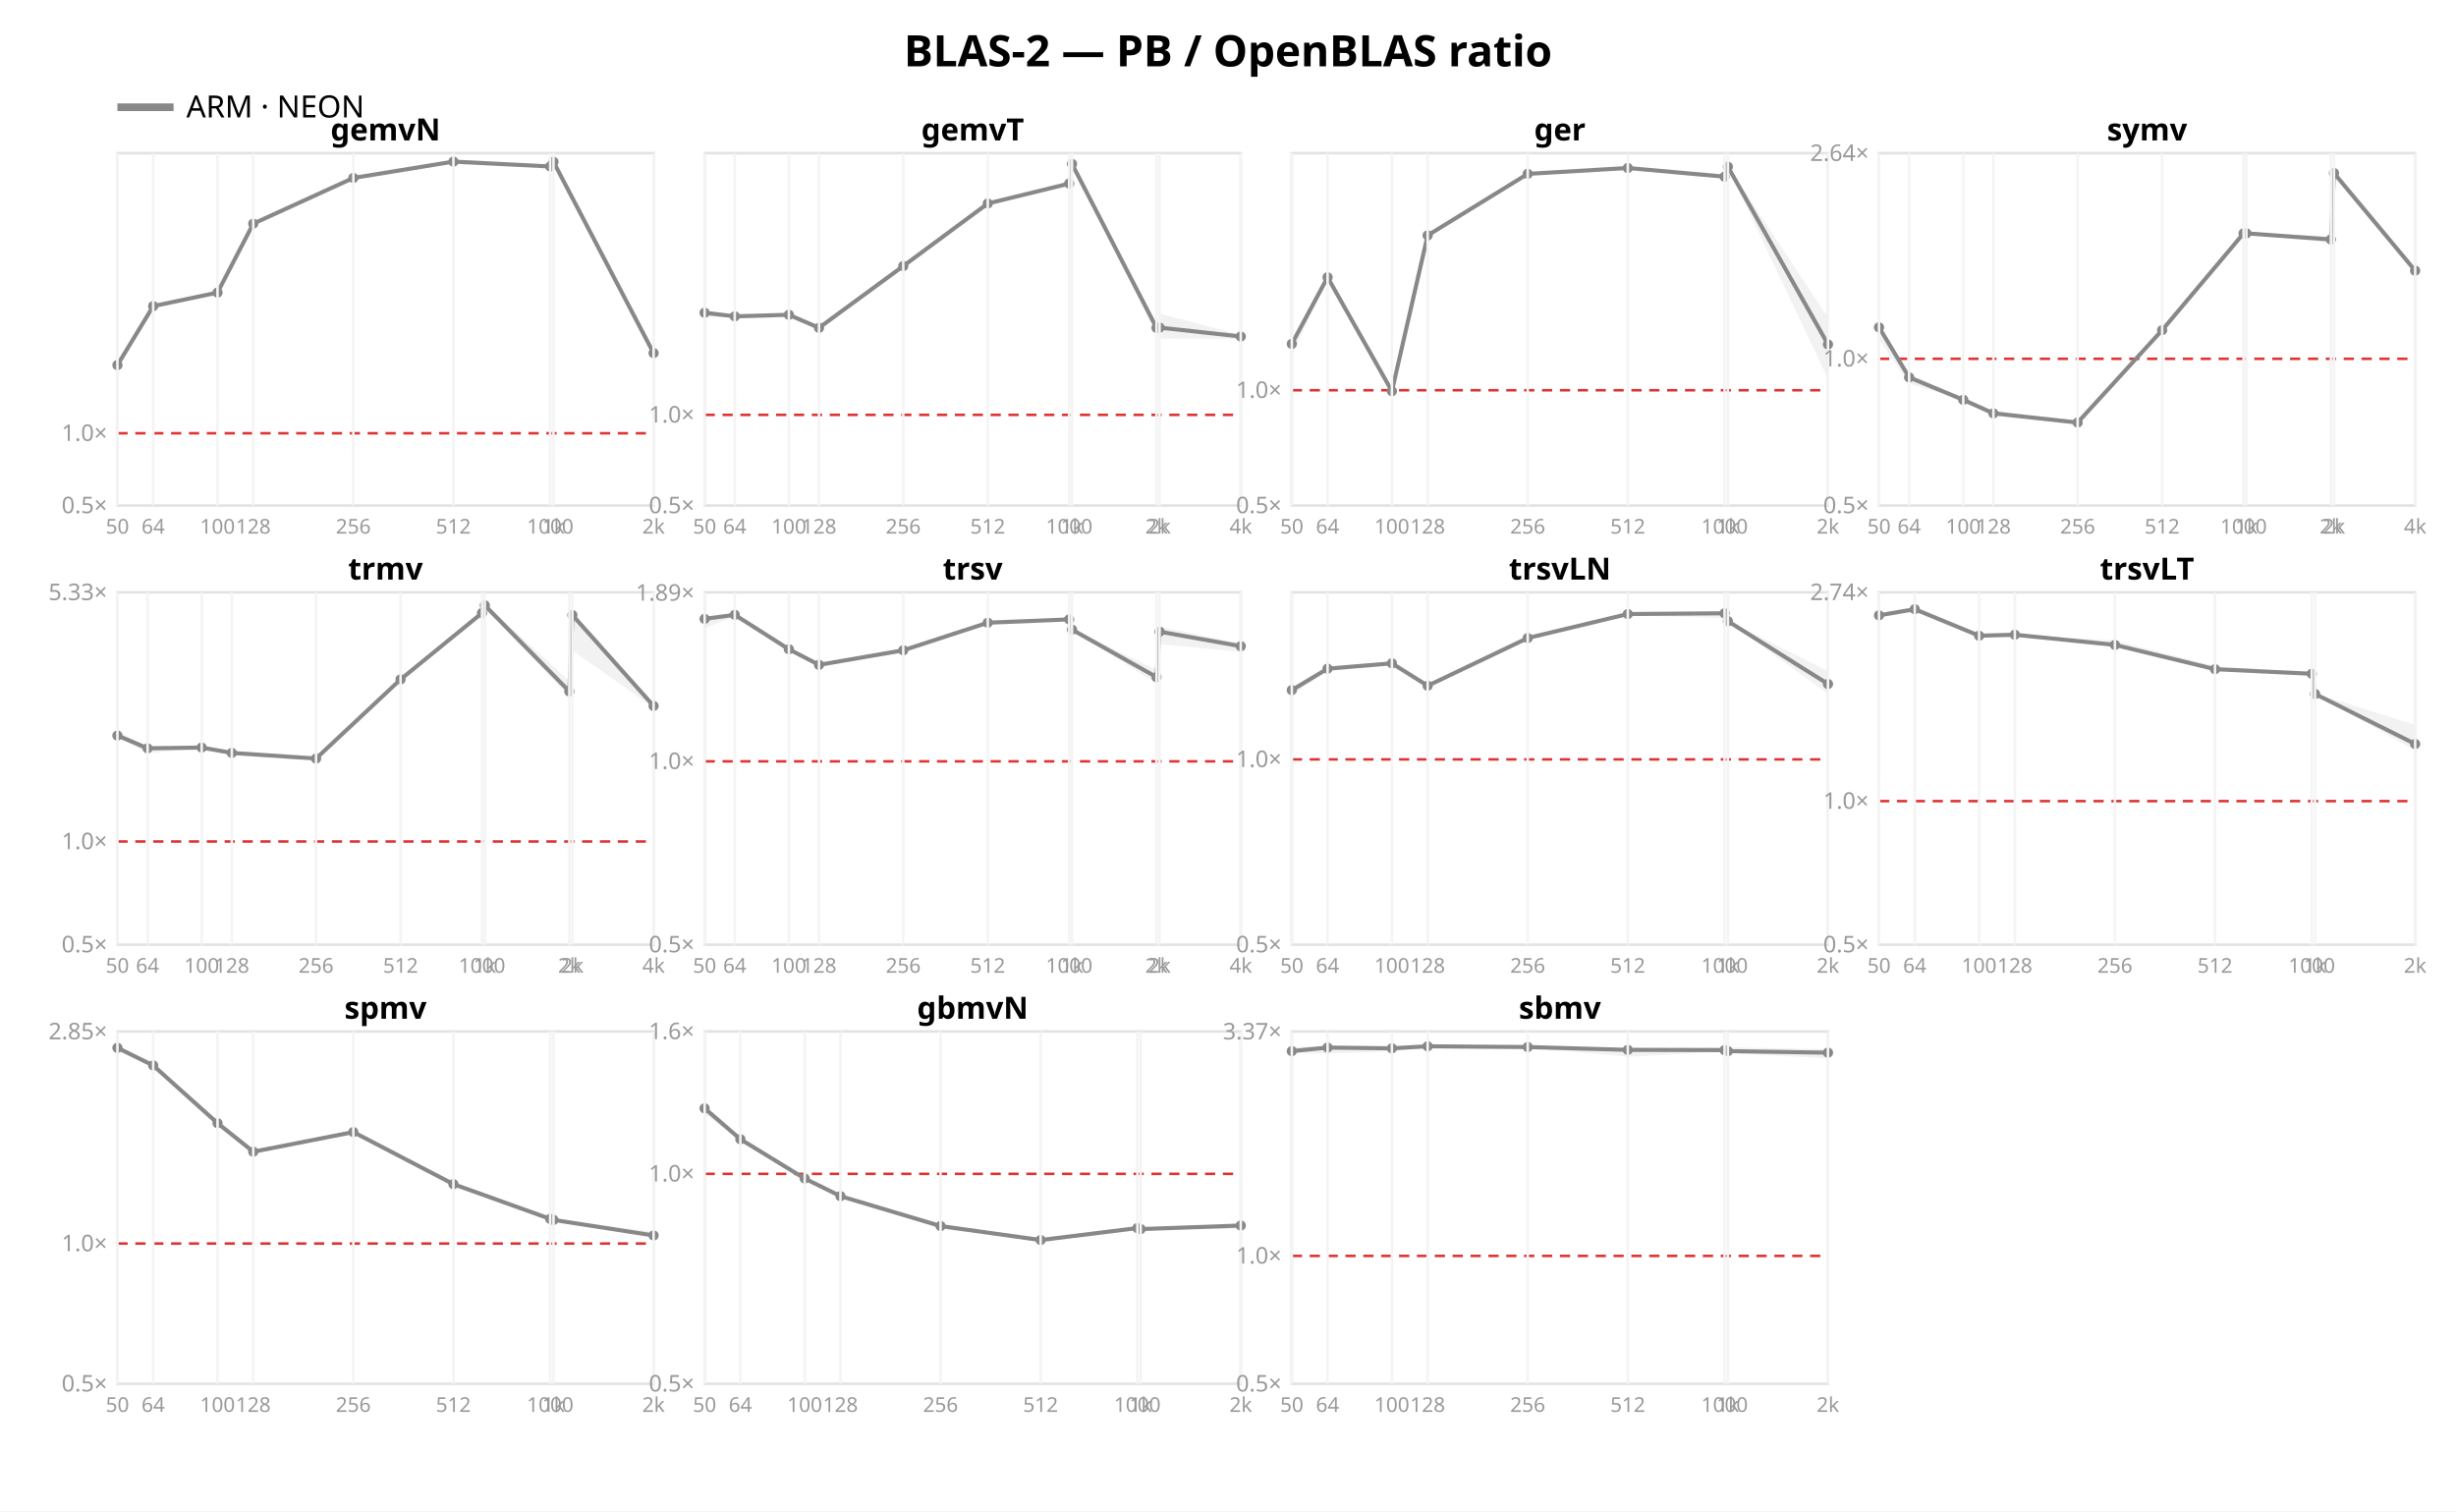
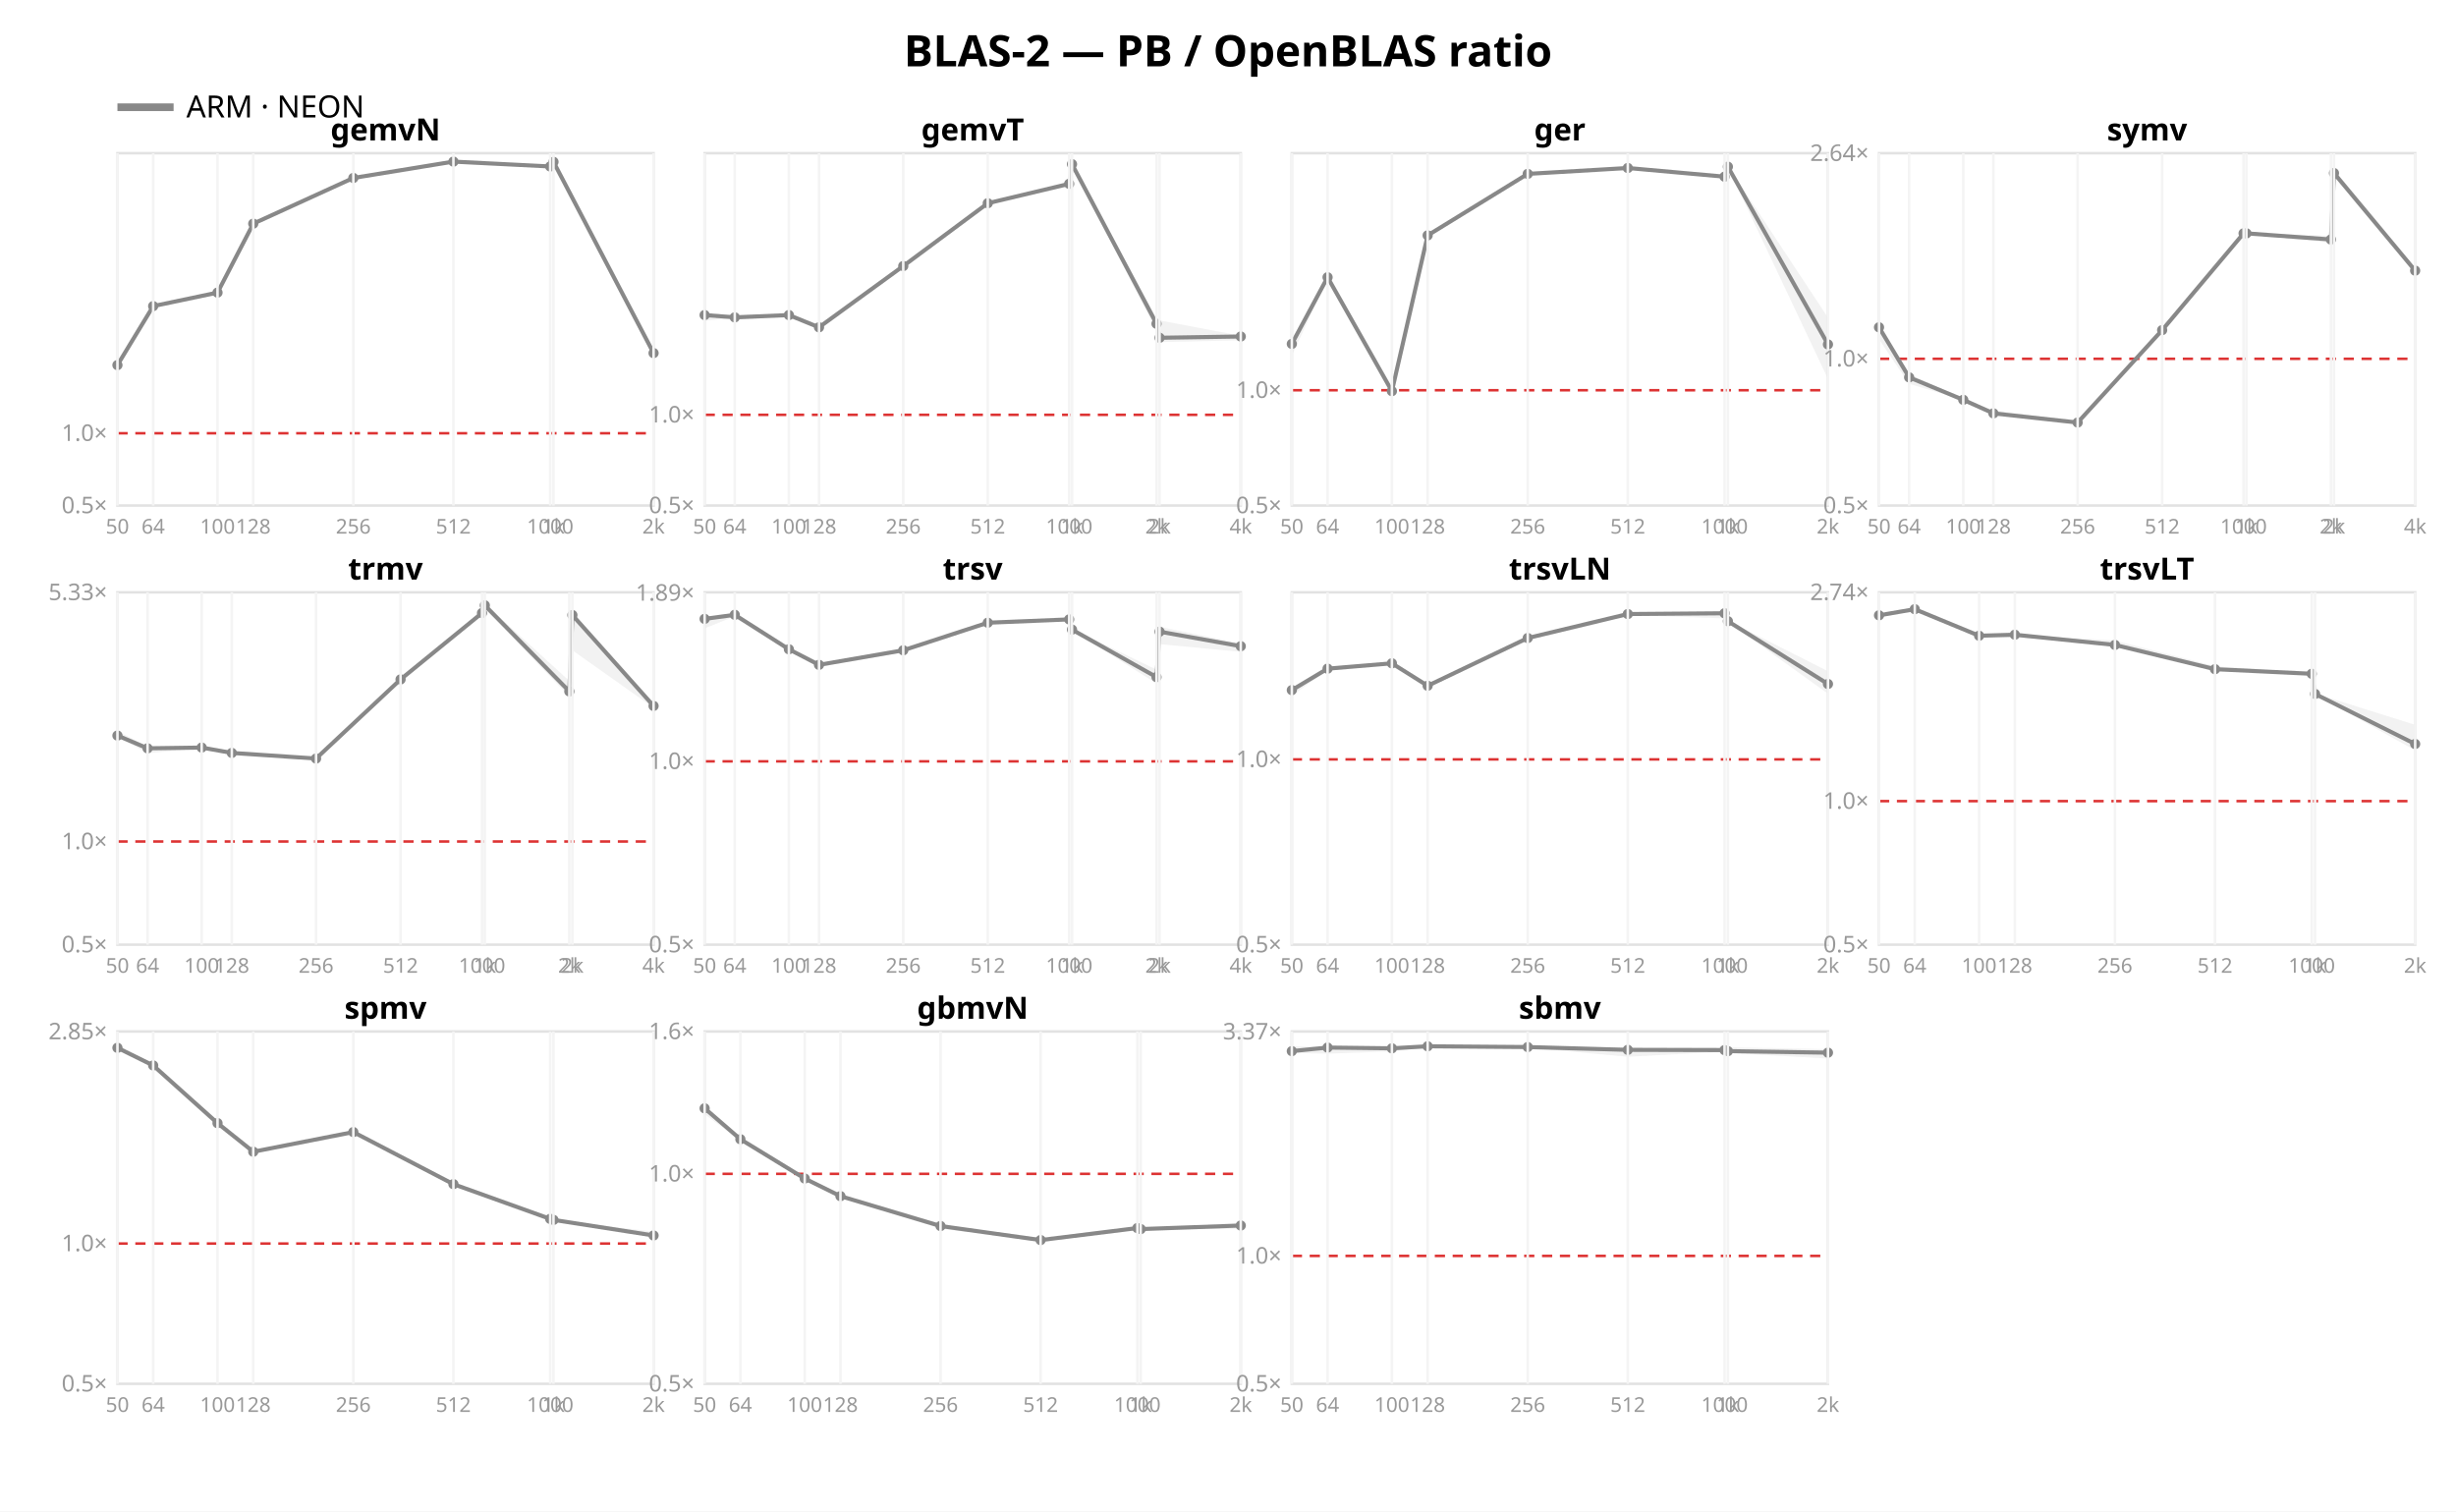
<svg xmlns="http://www.w3.org/2000/svg" width="962" height="592" font-family="sans-serif">
  <rect width="962" height="592" fill="white" />
  <text x="481.0" y="26" text-anchor="middle" font-size="17" font-weight="bold">BLAS-2 — PB / OpenBLAS ratio</text>
  <line x1="46" y1="42" x2="68" y2="42" stroke="#888888" stroke-width="3" />
  <text x="73" y="46" font-size="12">ARM · NEON</text>
  <rect x="46" y="60" width="210" height="138" fill="none" stroke="#e2e2e2" />
  <line x1="46" y1="169.695" x2="256" y2="169.695" stroke="#d33" stroke-dasharray="4 3" />
  <text x="42" y="201.0" text-anchor="end" font-size="9" fill="#999">0.5×</text>
  <text x="42" y="172.695" text-anchor="end" font-size="9" fill="#999">1.0×</text>
  <polygon points="46.0,142.6 60.0,119.8 85.2,114.5 99.2,87.4 138.4,69.6 177.6,63.1 215.5,65.0 216.8,63.2 256.0,137.0 256.0,140.0 216.8,64.1 215.5,65.6 177.6,63.7 138.4,69.9 99.2,87.8 85.2,114.7 60.0,120.1 46.0,143.1" fill="#888888" opacity="0.11" />
  <polyline points="46.0,143.0 60.0,119.9 85.2,114.6 99.2,87.6 138.4,69.7 177.6,63.3 215.5,65.2 216.8,63.4 256.0,138.3" fill="none" stroke="#888888" stroke-width="1.6" />
  <circle cx="46.0" cy="143.0" r="2" fill="#888888" />
  <circle cx="60.0" cy="119.9" r="2" fill="#888888" />
  <circle cx="85.2" cy="114.6" r="2" fill="#888888" />
  <circle cx="99.2" cy="87.6" r="2" fill="#888888" />
  <circle cx="138.4" cy="69.7" r="2" fill="#888888" />
  <circle cx="177.6" cy="63.3" r="2" fill="#888888" />
  <circle cx="215.5" cy="65.2" r="2" fill="#888888" />
  <circle cx="216.8" cy="63.4" r="2" fill="#888888" />
  <circle cx="256.0" cy="138.3" r="2" fill="#888888" />
  <text x="151.0" y="55" text-anchor="middle" font-size="12" font-weight="bold">gemvN</text>
  <line x1="46.0" y1="60" x2="46.0" y2="198" stroke="#f4f4f4" />
  <text x="46.0" y="209" text-anchor="middle" font-size="8" fill="#999">50</text>
  <line x1="60.0" y1="60" x2="60.0" y2="198" stroke="#f4f4f4" />
  <text x="60.0" y="209" text-anchor="middle" font-size="8" fill="#999">64</text>
  <line x1="85.2" y1="60" x2="85.2" y2="198" stroke="#f4f4f4" />
  <text x="85.2" y="209" text-anchor="middle" font-size="8" fill="#999">100</text>
  <line x1="99.2" y1="60" x2="99.2" y2="198" stroke="#f4f4f4" />
  <text x="99.2" y="209" text-anchor="middle" font-size="8" fill="#999">128</text>
  <line x1="138.4" y1="60" x2="138.4" y2="198" stroke="#f4f4f4" />
  <text x="138.4" y="209" text-anchor="middle" font-size="8" fill="#999">256</text>
  <line x1="177.6" y1="60" x2="177.6" y2="198" stroke="#f4f4f4" />
  <text x="177.6" y="209" text-anchor="middle" font-size="8" fill="#999">512</text>
  <line x1="215.5" y1="60" x2="215.5" y2="198" stroke="#f4f4f4" />
  <text x="215.5" y="209" text-anchor="middle" font-size="8" fill="#999">1000</text>
  <line x1="216.8" y1="60" x2="216.8" y2="198" stroke="#f4f4f4" />
  <text x="216.8" y="209" text-anchor="middle" font-size="8" fill="#999">1k</text>
  <line x1="256.0" y1="60" x2="256.0" y2="198" stroke="#f4f4f4" />
  <text x="256.0" y="209" text-anchor="middle" font-size="8" fill="#999">2k</text>
  <rect x="276" y="60" width="210" height="138" fill="none" stroke="#e2e2e2" />
-   <line x1="276" y1="162.494" x2="486" y2="162.494" stroke="#d33" stroke-dasharray="4 3" />
+   <line x1="276" y1="162.475" x2="486" y2="162.475" stroke="#d33" stroke-dasharray="4 3" />
  <text x="272" y="201.0" text-anchor="end" font-size="9" fill="#999">0.5×</text>
-   <text x="272" y="165.494" text-anchor="end" font-size="9" fill="#999">1.0×</text>
-   <polygon points="276.0,122.2 287.8,123.7 309.0,123.2 320.8,128.1 353.8,103.7 386.9,79.5 418.8,71.5 419.9,63.9 453.0,127.2 454.2,122.8 486.0,131.2 486.0,132.8 454.2,132.6 453.0,131.1 419.9,64.6 418.8,72.4 386.9,79.7 353.8,104.4 320.8,128.8 309.0,123.4 287.8,124.2 276.0,124.1" fill="#888888" opacity="0.11" />
-   <polyline points="276.0,122.5 287.8,123.9 309.0,123.3 320.8,128.4 353.8,104.2 386.9,79.7 418.8,71.9 419.9,64.2 453.0,128.4 454.2,128.3 486.0,131.8" fill="none" stroke="#888888" stroke-width="1.6" />
-   <circle cx="276.0" cy="122.5" r="2" fill="#888888" />
-   <circle cx="287.8" cy="123.9" r="2" fill="#888888" />
-   <circle cx="309.0" cy="123.3" r="2" fill="#888888" />
-   <circle cx="320.8" cy="128.4" r="2" fill="#888888" />
+   <text x="272" y="165.475" text-anchor="end" font-size="9" fill="#999">1.0×</text>
+   <polygon points="276.0,123.0 287.8,124.0 309.0,123.3 320.8,128.1 353.8,103.8 386.9,79.5 418.8,71.6 419.9,63.9 453.0,124.6 454.2,125.5 486.0,131.5 486.0,133.3 454.2,134.0 453.0,129.6 419.9,64.7 418.8,72.2 386.9,79.7 353.8,104.4 320.8,128.5 309.0,123.6 287.8,124.6 276.0,125.6" fill="#888888" opacity="0.11" />
+   <polyline points="276.0,123.4 287.8,124.3 309.0,123.4 320.8,128.2 353.8,104.2 386.9,79.6 418.8,72.0 419.9,64.3 453.0,126.8 454.2,132.3 486.0,131.8" fill="none" stroke="#888888" stroke-width="1.6" />
+   <circle cx="276.0" cy="123.4" r="2" fill="#888888" />
+   <circle cx="287.8" cy="124.3" r="2" fill="#888888" />
+   <circle cx="309.0" cy="123.4" r="2" fill="#888888" />
+   <circle cx="320.8" cy="128.2" r="2" fill="#888888" />
  <circle cx="353.8" cy="104.2" r="2" fill="#888888" />
-   <circle cx="386.9" cy="79.7" r="2" fill="#888888" />
-   <circle cx="418.8" cy="71.9" r="2" fill="#888888" />
-   <circle cx="419.9" cy="64.2" r="2" fill="#888888" />
-   <circle cx="453.0" cy="128.4" r="2" fill="#888888" />
-   <circle cx="454.2" cy="128.3" r="2" fill="#888888" />
+   <circle cx="386.9" cy="79.6" r="2" fill="#888888" />
+   <circle cx="418.8" cy="72.0" r="2" fill="#888888" />
+   <circle cx="419.9" cy="64.3" r="2" fill="#888888" />
+   <circle cx="453.0" cy="126.8" r="2" fill="#888888" />
+   <circle cx="454.2" cy="132.3" r="2" fill="#888888" />
  <circle cx="486.0" cy="131.8" r="2" fill="#888888" />
  <text x="381.0" y="55" text-anchor="middle" font-size="12" font-weight="bold">gemvT</text>
  <line x1="276.0" y1="60" x2="276.0" y2="198" stroke="#f4f4f4" />
  <text x="276.0" y="209" text-anchor="middle" font-size="8" fill="#999">50</text>
  <line x1="287.8" y1="60" x2="287.8" y2="198" stroke="#f4f4f4" />
  <text x="287.8" y="209" text-anchor="middle" font-size="8" fill="#999">64</text>
  <line x1="309.0" y1="60" x2="309.0" y2="198" stroke="#f4f4f4" />
  <text x="309.0" y="209" text-anchor="middle" font-size="8" fill="#999">100</text>
  <line x1="320.8" y1="60" x2="320.8" y2="198" stroke="#f4f4f4" />
  <text x="320.8" y="209" text-anchor="middle" font-size="8" fill="#999">128</text>
  <line x1="353.8" y1="60" x2="353.8" y2="198" stroke="#f4f4f4" />
  <text x="353.8" y="209" text-anchor="middle" font-size="8" fill="#999">256</text>
  <line x1="386.9" y1="60" x2="386.9" y2="198" stroke="#f4f4f4" />
  <text x="386.9" y="209" text-anchor="middle" font-size="8" fill="#999">512</text>
  <line x1="418.8" y1="60" x2="418.8" y2="198" stroke="#f4f4f4" />
  <text x="418.8" y="209" text-anchor="middle" font-size="8" fill="#999">1000</text>
  <line x1="419.9" y1="60" x2="419.9" y2="198" stroke="#f4f4f4" />
  <text x="419.9" y="209" text-anchor="middle" font-size="8" fill="#999">1k</text>
  <line x1="453.0" y1="60" x2="453.0" y2="198" stroke="#f4f4f4" />
  <text x="453.0" y="209" text-anchor="middle" font-size="8" fill="#999">2k</text>
  <line x1="454.2" y1="60" x2="454.2" y2="198" stroke="#f4f4f4" />
  <text x="454.2" y="209" text-anchor="middle" font-size="8" fill="#999">2k</text>
  <line x1="486.0" y1="60" x2="486.0" y2="198" stroke="#f4f4f4" />
  <text x="486.0" y="209" text-anchor="middle" font-size="8" fill="#999">4k</text>
  <rect x="506" y="60" width="210" height="138" fill="none" stroke="#e2e2e2" />
  <line x1="506" y1="152.849" x2="716" y2="152.849" stroke="#d33" stroke-dasharray="4 3" />
  <text x="502" y="201.0" text-anchor="end" font-size="9" fill="#999">0.5×</text>
  <text x="502" y="155.849" text-anchor="end" font-size="9" fill="#999">1.0×</text>
  <polygon points="506.0,134.3 520.0,108.1 545.2,152.4 559.2,91.7 598.4,67.9 637.6,65.6 675.5,69.0 676.8,65.0 716.0,124.4 716.0,148.4 676.8,65.5 675.5,69.6 637.6,66.2 598.4,68.3 559.2,92.7 545.2,153.7 520.0,109.1 506.0,139.3" fill="#888888" opacity="0.11" />
  <polyline points="506.0,134.7 520.0,108.6 545.2,153.2 559.2,92.2 598.4,68.1 637.6,65.8 675.5,69.2 676.8,65.3 716.0,134.9" fill="none" stroke="#888888" stroke-width="1.6" />
  <circle cx="506.0" cy="134.7" r="2" fill="#888888" />
  <circle cx="520.0" cy="108.6" r="2" fill="#888888" />
  <circle cx="545.2" cy="153.2" r="2" fill="#888888" />
  <circle cx="559.2" cy="92.2" r="2" fill="#888888" />
  <circle cx="598.4" cy="68.1" r="2" fill="#888888" />
  <circle cx="637.6" cy="65.8" r="2" fill="#888888" />
  <circle cx="675.5" cy="69.2" r="2" fill="#888888" />
  <circle cx="676.8" cy="65.3" r="2" fill="#888888" />
  <circle cx="716.0" cy="134.9" r="2" fill="#888888" />
  <text x="611.0" y="55" text-anchor="middle" font-size="12" font-weight="bold">ger</text>
  <line x1="506.0" y1="60" x2="506.0" y2="198" stroke="#f4f4f4" />
  <text x="506.0" y="209" text-anchor="middle" font-size="8" fill="#999">50</text>
  <line x1="520.0" y1="60" x2="520.0" y2="198" stroke="#f4f4f4" />
  <text x="520.0" y="209" text-anchor="middle" font-size="8" fill="#999">64</text>
  <line x1="545.2" y1="60" x2="545.2" y2="198" stroke="#f4f4f4" />
  <text x="545.2" y="209" text-anchor="middle" font-size="8" fill="#999">100</text>
  <line x1="559.2" y1="60" x2="559.2" y2="198" stroke="#f4f4f4" />
  <text x="559.2" y="209" text-anchor="middle" font-size="8" fill="#999">128</text>
  <line x1="598.4" y1="60" x2="598.4" y2="198" stroke="#f4f4f4" />
  <text x="598.4" y="209" text-anchor="middle" font-size="8" fill="#999">256</text>
  <line x1="637.6" y1="60" x2="637.6" y2="198" stroke="#f4f4f4" />
  <text x="637.6" y="209" text-anchor="middle" font-size="8" fill="#999">512</text>
  <line x1="675.5" y1="60" x2="675.5" y2="198" stroke="#f4f4f4" />
  <text x="675.5" y="209" text-anchor="middle" font-size="8" fill="#999">1000</text>
  <line x1="676.8" y1="60" x2="676.8" y2="198" stroke="#f4f4f4" />
  <text x="676.8" y="209" text-anchor="middle" font-size="8" fill="#999">1k</text>
  <line x1="716.0" y1="60" x2="716.0" y2="198" stroke="#f4f4f4" />
  <text x="716.0" y="209" text-anchor="middle" font-size="8" fill="#999">2k</text>
  <rect x="736" y="60" width="210" height="138" fill="none" stroke="#e2e2e2" />
  <line x1="736" y1="140.53" x2="946" y2="140.53" stroke="#d33" stroke-dasharray="4 3" />
  <text x="732" y="201.0" text-anchor="end" font-size="9" fill="#999">0.5×</text>
  <text x="732" y="143.53" text-anchor="end" font-size="9" fill="#999">1.0×</text>
  <text x="732" y="63.04" text-anchor="end" font-size="9" fill="#999">2.64×</text>
  <polygon points="736.0,128.0 747.8,146.4 769.0,156.3 780.8,160.7 813.8,165.1 846.9,129.0 878.8,91.0 879.9,91.1 913.0,92.4 914.2,66.4 946.0,104.8 946.0,106.5 914.2,68.8 913.0,95.1 879.9,91.7 878.8,91.9 846.9,129.6 813.8,165.6 780.8,162.3 769.0,156.7 747.8,150.3 736.0,132.9" fill="#888888" opacity="0.11" />
  <polyline points="736.0,128.2 747.8,147.8 769.0,156.6 780.8,161.9 813.8,165.5 846.9,129.3 878.8,91.4 879.9,91.4 913.0,93.8 914.2,67.8 946.0,106.0" fill="none" stroke="#888888" stroke-width="1.6" />
  <circle cx="736.0" cy="128.2" r="2" fill="#888888" />
  <circle cx="747.8" cy="147.8" r="2" fill="#888888" />
  <circle cx="769.0" cy="156.6" r="2" fill="#888888" />
  <circle cx="780.8" cy="161.9" r="2" fill="#888888" />
  <circle cx="813.8" cy="165.5" r="2" fill="#888888" />
  <circle cx="846.9" cy="129.3" r="2" fill="#888888" />
  <circle cx="878.8" cy="91.4" r="2" fill="#888888" />
  <circle cx="879.9" cy="91.4" r="2" fill="#888888" />
  <circle cx="913.0" cy="93.8" r="2" fill="#888888" />
  <circle cx="914.2" cy="67.8" r="2" fill="#888888" />
  <circle cx="946.0" cy="106.0" r="2" fill="#888888" />
  <text x="841.0" y="55" text-anchor="middle" font-size="12" font-weight="bold">symv</text>
  <line x1="736.0" y1="60" x2="736.0" y2="198" stroke="#f4f4f4" />
  <text x="736.0" y="209" text-anchor="middle" font-size="8" fill="#999">50</text>
  <line x1="747.8" y1="60" x2="747.8" y2="198" stroke="#f4f4f4" />
  <text x="747.8" y="209" text-anchor="middle" font-size="8" fill="#999">64</text>
  <line x1="769.0" y1="60" x2="769.0" y2="198" stroke="#f4f4f4" />
  <text x="769.0" y="209" text-anchor="middle" font-size="8" fill="#999">100</text>
  <line x1="780.8" y1="60" x2="780.8" y2="198" stroke="#f4f4f4" />
  <text x="780.8" y="209" text-anchor="middle" font-size="8" fill="#999">128</text>
  <line x1="813.8" y1="60" x2="813.8" y2="198" stroke="#f4f4f4" />
  <text x="813.8" y="209" text-anchor="middle" font-size="8" fill="#999">256</text>
  <line x1="846.9" y1="60" x2="846.9" y2="198" stroke="#f4f4f4" />
  <text x="846.9" y="209" text-anchor="middle" font-size="8" fill="#999">512</text>
  <line x1="878.8" y1="60" x2="878.8" y2="198" stroke="#f4f4f4" />
  <text x="878.8" y="209" text-anchor="middle" font-size="8" fill="#999">1000</text>
  <line x1="879.9" y1="60" x2="879.9" y2="198" stroke="#f4f4f4" />
  <text x="879.9" y="209" text-anchor="middle" font-size="8" fill="#999">1k</text>
  <line x1="913.0" y1="60" x2="913.0" y2="198" stroke="#f4f4f4" />
  <text x="913.0" y="209" text-anchor="middle" font-size="8" fill="#999">2k</text>
  <line x1="914.2" y1="60" x2="914.2" y2="198" stroke="#f4f4f4" />
  <text x="914.2" y="209" text-anchor="middle" font-size="8" fill="#999">2k</text>
  <line x1="946.0" y1="60" x2="946.0" y2="198" stroke="#f4f4f4" />
  <text x="946.0" y="209" text-anchor="middle" font-size="8" fill="#999">4k</text>
  <rect x="46" y="232" width="210" height="138" fill="none" stroke="#e2e2e2" />
  <line x1="46" y1="329.593" x2="256" y2="329.593" stroke="#d33" stroke-dasharray="4 3" />
  <text x="42" y="373.0" text-anchor="end" font-size="9" fill="#999">0.5×</text>
  <text x="42" y="332.593" text-anchor="end" font-size="9" fill="#999">1.0×</text>
  <text x="42" y="235.044" text-anchor="end" font-size="9" fill="#999">5.33×</text>
  <polygon points="46.0,286.4 57.8,292.3 79.0,292.1 90.8,294.2 123.8,296.9 156.9,265.7 188.8,239.5 189.9,236.5 223.0,266.7 224.2,239.8 256.0,275.8 256.0,277.2 224.2,254.7 223.0,272.8 189.9,238.4 188.8,240.3 156.9,266.2 123.8,297.4 90.8,295.4 79.0,293.1 57.8,295.0 46.0,288.7" fill="#888888" opacity="0.11" />
  <polyline points="46.0,288.1 57.8,293.1 79.0,292.8 90.8,294.9 123.8,297.1 156.9,266.1 188.8,240.1 189.9,237.1 223.0,270.8 224.2,240.9 256.0,276.5" fill="none" stroke="#888888" stroke-width="1.6" />
  <circle cx="46.0" cy="288.1" r="2" fill="#888888" />
  <circle cx="57.8" cy="293.1" r="2" fill="#888888" />
  <circle cx="79.0" cy="292.8" r="2" fill="#888888" />
  <circle cx="90.8" cy="294.9" r="2" fill="#888888" />
  <circle cx="123.8" cy="297.1" r="2" fill="#888888" />
  <circle cx="156.9" cy="266.1" r="2" fill="#888888" />
  <circle cx="188.8" cy="240.1" r="2" fill="#888888" />
  <circle cx="189.9" cy="237.1" r="2" fill="#888888" />
  <circle cx="223.0" cy="270.8" r="2" fill="#888888" />
  <circle cx="224.2" cy="240.9" r="2" fill="#888888" />
  <circle cx="256.0" cy="276.5" r="2" fill="#888888" />
  <text x="151.0" y="227" text-anchor="middle" font-size="12" font-weight="bold">trmv</text>
  <line x1="46.0" y1="232" x2="46.0" y2="370" stroke="#f4f4f4" />
  <text x="46.0" y="381" text-anchor="middle" font-size="8" fill="#999">50</text>
  <line x1="57.8" y1="232" x2="57.8" y2="370" stroke="#f4f4f4" />
  <text x="57.8" y="381" text-anchor="middle" font-size="8" fill="#999">64</text>
  <line x1="79.0" y1="232" x2="79.0" y2="370" stroke="#f4f4f4" />
  <text x="79.0" y="381" text-anchor="middle" font-size="8" fill="#999">100</text>
  <line x1="90.8" y1="232" x2="90.8" y2="370" stroke="#f4f4f4" />
  <text x="90.8" y="381" text-anchor="middle" font-size="8" fill="#999">128</text>
  <line x1="123.8" y1="232" x2="123.8" y2="370" stroke="#f4f4f4" />
  <text x="123.8" y="381" text-anchor="middle" font-size="8" fill="#999">256</text>
  <line x1="156.9" y1="232" x2="156.9" y2="370" stroke="#f4f4f4" />
  <text x="156.9" y="381" text-anchor="middle" font-size="8" fill="#999">512</text>
  <line x1="188.8" y1="232" x2="188.8" y2="370" stroke="#f4f4f4" />
  <text x="188.8" y="381" text-anchor="middle" font-size="8" fill="#999">1000</text>
  <line x1="189.9" y1="232" x2="189.9" y2="370" stroke="#f4f4f4" />
  <text x="189.9" y="381" text-anchor="middle" font-size="8" fill="#999">1k</text>
  <line x1="223.0" y1="232" x2="223.0" y2="370" stroke="#f4f4f4" />
  <text x="223.0" y="381" text-anchor="middle" font-size="8" fill="#999">2k</text>
  <line x1="224.2" y1="232" x2="224.2" y2="370" stroke="#f4f4f4" />
  <text x="224.2" y="381" text-anchor="middle" font-size="8" fill="#999">2k</text>
  <line x1="256.0" y1="232" x2="256.0" y2="370" stroke="#f4f4f4" />
  <text x="256.0" y="381" text-anchor="middle" font-size="8" fill="#999">4k</text>
  <rect x="276" y="232" width="210" height="138" fill="none" stroke="#e2e2e2" />
  <line x1="276" y1="298.201" x2="486" y2="298.201" stroke="#d33" stroke-dasharray="4 3" />
  <text x="272" y="373.0" text-anchor="end" font-size="9" fill="#999">0.5×</text>
  <text x="272" y="301.201" text-anchor="end" font-size="9" fill="#999">1.0×</text>
  <text x="272" y="235.261" text-anchor="end" font-size="9" fill="#999">1.89×</text>
  <polygon points="276.0,241.9 287.8,240.0 309.0,254.0 320.8,259.8 353.8,254.2 386.9,243.6 418.8,242.4 419.9,246.3 453.0,262.3 454.2,245.5 486.0,252.0 486.0,255.3 454.2,252.3 453.0,267.7 419.9,246.8 418.8,242.9 386.9,244.1 353.8,255.3 320.8,261.1 309.0,254.6 287.8,241.4 276.0,246.1" fill="#888888" opacity="0.11" />
  <polyline points="276.0,242.4 287.8,240.8 309.0,254.3 320.8,260.4 353.8,254.7 386.9,243.9 418.8,242.6 419.9,246.6 453.0,265.2 454.2,247.4 486.0,253.1" fill="none" stroke="#888888" stroke-width="1.6" />
  <circle cx="276.0" cy="242.4" r="2" fill="#888888" />
  <circle cx="287.8" cy="240.8" r="2" fill="#888888" />
  <circle cx="309.0" cy="254.3" r="2" fill="#888888" />
  <circle cx="320.8" cy="260.4" r="2" fill="#888888" />
  <circle cx="353.8" cy="254.7" r="2" fill="#888888" />
  <circle cx="386.9" cy="243.9" r="2" fill="#888888" />
  <circle cx="418.8" cy="242.6" r="2" fill="#888888" />
  <circle cx="419.9" cy="246.6" r="2" fill="#888888" />
  <circle cx="453.0" cy="265.2" r="2" fill="#888888" />
  <circle cx="454.2" cy="247.4" r="2" fill="#888888" />
  <circle cx="486.0" cy="253.1" r="2" fill="#888888" />
  <text x="381.0" y="227" text-anchor="middle" font-size="12" font-weight="bold">trsv</text>
  <line x1="276.0" y1="232" x2="276.0" y2="370" stroke="#f4f4f4" />
  <text x="276.0" y="381" text-anchor="middle" font-size="8" fill="#999">50</text>
  <line x1="287.8" y1="232" x2="287.8" y2="370" stroke="#f4f4f4" />
  <text x="287.8" y="381" text-anchor="middle" font-size="8" fill="#999">64</text>
  <line x1="309.0" y1="232" x2="309.0" y2="370" stroke="#f4f4f4" />
  <text x="309.0" y="381" text-anchor="middle" font-size="8" fill="#999">100</text>
  <line x1="320.8" y1="232" x2="320.8" y2="370" stroke="#f4f4f4" />
  <text x="320.8" y="381" text-anchor="middle" font-size="8" fill="#999">128</text>
  <line x1="353.8" y1="232" x2="353.8" y2="370" stroke="#f4f4f4" />
  <text x="353.8" y="381" text-anchor="middle" font-size="8" fill="#999">256</text>
  <line x1="386.9" y1="232" x2="386.9" y2="370" stroke="#f4f4f4" />
  <text x="386.9" y="381" text-anchor="middle" font-size="8" fill="#999">512</text>
  <line x1="418.8" y1="232" x2="418.8" y2="370" stroke="#f4f4f4" />
  <text x="418.8" y="381" text-anchor="middle" font-size="8" fill="#999">1000</text>
  <line x1="419.9" y1="232" x2="419.9" y2="370" stroke="#f4f4f4" />
  <text x="419.9" y="381" text-anchor="middle" font-size="8" fill="#999">1k</text>
  <line x1="453.0" y1="232" x2="453.0" y2="370" stroke="#f4f4f4" />
  <text x="453.0" y="381" text-anchor="middle" font-size="8" fill="#999">2k</text>
  <line x1="454.2" y1="232" x2="454.2" y2="370" stroke="#f4f4f4" />
  <text x="454.2" y="381" text-anchor="middle" font-size="8" fill="#999">2k</text>
  <line x1="486.0" y1="232" x2="486.0" y2="370" stroke="#f4f4f4" />
  <text x="486.0" y="381" text-anchor="middle" font-size="8" fill="#999">4k</text>
  <rect x="506" y="232" width="210" height="138" fill="none" stroke="#e2e2e2" />
  <line x1="506" y1="297.433" x2="716" y2="297.433" stroke="#d33" stroke-dasharray="4 3" />
  <text x="502" y="373.0" text-anchor="end" font-size="9" fill="#999">0.5×</text>
  <text x="502" y="300.433" text-anchor="end" font-size="9" fill="#999">1.0×</text>
  <polygon points="506.0,269.8 520.0,261.6 545.2,259.4 559.2,268.3 598.4,249.6 637.6,240.3 675.5,240.1 676.8,243.1 716.0,262.9 716.0,271.7 676.8,243.5 675.5,242.2 637.6,240.9 598.4,250.2 559.2,269.5 545.2,260.0 520.0,262.4 506.0,272.5" fill="#888888" opacity="0.11" />
  <polyline points="506.0,270.3 520.0,261.9 545.2,259.8 559.2,268.6 598.4,249.9 637.6,240.5 675.5,240.2 676.8,243.3 716.0,267.9" fill="none" stroke="#888888" stroke-width="1.6" />
  <circle cx="506.0" cy="270.3" r="2" fill="#888888" />
  <circle cx="520.0" cy="261.9" r="2" fill="#888888" />
  <circle cx="545.2" cy="259.8" r="2" fill="#888888" />
  <circle cx="559.2" cy="268.6" r="2" fill="#888888" />
  <circle cx="598.4" cy="249.9" r="2" fill="#888888" />
  <circle cx="637.6" cy="240.5" r="2" fill="#888888" />
  <circle cx="675.5" cy="240.2" r="2" fill="#888888" />
  <circle cx="676.8" cy="243.3" r="2" fill="#888888" />
  <circle cx="716.0" cy="267.9" r="2" fill="#888888" />
  <text x="611.0" y="227" text-anchor="middle" font-size="12" font-weight="bold">trsvLN</text>
  <line x1="506.0" y1="232" x2="506.0" y2="370" stroke="#f4f4f4" />
  <text x="506.0" y="381" text-anchor="middle" font-size="8" fill="#999">50</text>
  <line x1="520.0" y1="232" x2="520.0" y2="370" stroke="#f4f4f4" />
  <text x="520.0" y="381" text-anchor="middle" font-size="8" fill="#999">64</text>
  <line x1="545.2" y1="232" x2="545.2" y2="370" stroke="#f4f4f4" />
  <text x="545.2" y="381" text-anchor="middle" font-size="8" fill="#999">100</text>
  <line x1="559.2" y1="232" x2="559.2" y2="370" stroke="#f4f4f4" />
  <text x="559.2" y="381" text-anchor="middle" font-size="8" fill="#999">128</text>
  <line x1="598.4" y1="232" x2="598.4" y2="370" stroke="#f4f4f4" />
  <text x="598.4" y="381" text-anchor="middle" font-size="8" fill="#999">256</text>
  <line x1="637.6" y1="232" x2="637.6" y2="370" stroke="#f4f4f4" />
  <text x="637.6" y="381" text-anchor="middle" font-size="8" fill="#999">512</text>
  <line x1="675.5" y1="232" x2="675.5" y2="370" stroke="#f4f4f4" />
  <text x="675.5" y="381" text-anchor="middle" font-size="8" fill="#999">1000</text>
  <line x1="676.8" y1="232" x2="676.8" y2="370" stroke="#f4f4f4" />
  <text x="676.8" y="381" text-anchor="middle" font-size="8" fill="#999">1k</text>
  <line x1="716.0" y1="232" x2="716.0" y2="370" stroke="#f4f4f4" />
  <text x="716.0" y="381" text-anchor="middle" font-size="8" fill="#999">2k</text>
  <rect x="736" y="232" width="210" height="138" fill="none" stroke="#e2e2e2" />
  <line x1="736" y1="313.778" x2="946" y2="313.778" stroke="#d33" stroke-dasharray="4 3" />
  <text x="732" y="373.0" text-anchor="end" font-size="9" fill="#999">0.5×</text>
  <text x="732" y="316.778" text-anchor="end" font-size="9" fill="#999">1.0×</text>
  <text x="732" y="235.022" text-anchor="end" font-size="9" fill="#999">2.74×</text>
  <polygon points="736.0,240.6 750.0,238.2 775.2,248.5 789.2,248.4 828.4,250.9 867.6,260.9 905.5,263.7 906.8,271.6 946.0,283.9 946.0,293.9 906.8,272.0 905.5,264.0 867.6,262.2 828.4,252.8 789.2,249.6 775.2,249.6 750.0,239.2 736.0,241.3" fill="#888888" opacity="0.11" />
  <polyline points="736.0,241.0 750.0,238.6 775.2,249.0 789.2,248.6 828.4,252.6 867.6,262.1 905.5,263.9 906.8,271.8 946.0,291.4" fill="none" stroke="#888888" stroke-width="1.6" />
  <circle cx="736.0" cy="241.0" r="2" fill="#888888" />
  <circle cx="750.0" cy="238.6" r="2" fill="#888888" />
  <circle cx="775.2" cy="249.0" r="2" fill="#888888" />
  <circle cx="789.2" cy="248.6" r="2" fill="#888888" />
  <circle cx="828.4" cy="252.6" r="2" fill="#888888" />
  <circle cx="867.6" cy="262.1" r="2" fill="#888888" />
  <circle cx="905.5" cy="263.9" r="2" fill="#888888" />
  <circle cx="906.8" cy="271.8" r="2" fill="#888888" />
  <circle cx="946.0" cy="291.4" r="2" fill="#888888" />
  <text x="841.0" y="227" text-anchor="middle" font-size="12" font-weight="bold">trsvLT</text>
  <line x1="736.0" y1="232" x2="736.0" y2="370" stroke="#f4f4f4" />
  <text x="736.0" y="381" text-anchor="middle" font-size="8" fill="#999">50</text>
  <line x1="750.0" y1="232" x2="750.0" y2="370" stroke="#f4f4f4" />
  <text x="750.0" y="381" text-anchor="middle" font-size="8" fill="#999">64</text>
  <line x1="775.2" y1="232" x2="775.2" y2="370" stroke="#f4f4f4" />
  <text x="775.2" y="381" text-anchor="middle" font-size="8" fill="#999">100</text>
  <line x1="789.2" y1="232" x2="789.2" y2="370" stroke="#f4f4f4" />
  <text x="789.2" y="381" text-anchor="middle" font-size="8" fill="#999">128</text>
  <line x1="828.4" y1="232" x2="828.4" y2="370" stroke="#f4f4f4" />
  <text x="828.4" y="381" text-anchor="middle" font-size="8" fill="#999">256</text>
  <line x1="867.6" y1="232" x2="867.6" y2="370" stroke="#f4f4f4" />
  <text x="867.6" y="381" text-anchor="middle" font-size="8" fill="#999">512</text>
  <line x1="905.5" y1="232" x2="905.5" y2="370" stroke="#f4f4f4" />
  <text x="905.5" y="381" text-anchor="middle" font-size="8" fill="#999">1000</text>
  <line x1="906.8" y1="232" x2="906.8" y2="370" stroke="#f4f4f4" />
  <text x="906.8" y="381" text-anchor="middle" font-size="8" fill="#999">1k</text>
  <line x1="946.0" y1="232" x2="946.0" y2="370" stroke="#f4f4f4" />
  <text x="946.0" y="381" text-anchor="middle" font-size="8" fill="#999">2k</text>
  <rect x="46" y="404" width="210" height="138" fill="none" stroke="#e2e2e2" />
  <line x1="46" y1="487.066" x2="256" y2="487.066" stroke="#d33" stroke-dasharray="4 3" />
  <text x="42" y="545.0" text-anchor="end" font-size="9" fill="#999">0.5×</text>
  <text x="42" y="490.066" text-anchor="end" font-size="9" fill="#999">1.0×</text>
  <text x="42" y="407.062" text-anchor="end" font-size="9" fill="#999">2.85×</text>
  <polygon points="46.0,410.1 60.0,416.8 85.2,439.7 99.2,450.9 138.4,443.3 177.6,463.4 215.5,477.2 216.8,477.7 256.0,482.4 256.0,484.4 216.8,477.9 215.5,477.5 177.6,463.9 138.4,443.7 99.2,451.3 85.2,441.2 60.0,418.3 46.0,411.2" fill="#888888" opacity="0.11" />
  <polyline points="46.0,410.4 60.0,417.3 85.2,439.9 99.2,451.1 138.4,443.4 177.6,463.8 215.5,477.4 216.8,477.8 256.0,483.9" fill="none" stroke="#888888" stroke-width="1.6" />
  <circle cx="46.0" cy="410.4" r="2" fill="#888888" />
  <circle cx="60.0" cy="417.3" r="2" fill="#888888" />
  <circle cx="85.2" cy="439.9" r="2" fill="#888888" />
  <circle cx="99.2" cy="451.1" r="2" fill="#888888" />
  <circle cx="138.4" cy="443.4" r="2" fill="#888888" />
  <circle cx="177.6" cy="463.8" r="2" fill="#888888" />
  <circle cx="215.5" cy="477.4" r="2" fill="#888888" />
  <circle cx="216.8" cy="477.8" r="2" fill="#888888" />
  <circle cx="256.0" cy="483.9" r="2" fill="#888888" />
  <text x="151.0" y="399" text-anchor="middle" font-size="12" font-weight="bold">spmv</text>
  <line x1="46.0" y1="404" x2="46.0" y2="542" stroke="#f4f4f4" />
  <text x="46.0" y="553" text-anchor="middle" font-size="8" fill="#999">50</text>
  <line x1="60.0" y1="404" x2="60.0" y2="542" stroke="#f4f4f4" />
  <text x="60.0" y="553" text-anchor="middle" font-size="8" fill="#999">64</text>
  <line x1="85.2" y1="404" x2="85.2" y2="542" stroke="#f4f4f4" />
  <text x="85.2" y="553" text-anchor="middle" font-size="8" fill="#999">100</text>
  <line x1="99.2" y1="404" x2="99.2" y2="542" stroke="#f4f4f4" />
  <text x="99.2" y="553" text-anchor="middle" font-size="8" fill="#999">128</text>
  <line x1="138.4" y1="404" x2="138.4" y2="542" stroke="#f4f4f4" />
  <text x="138.4" y="553" text-anchor="middle" font-size="8" fill="#999">256</text>
  <line x1="177.6" y1="404" x2="177.6" y2="542" stroke="#f4f4f4" />
  <text x="177.6" y="553" text-anchor="middle" font-size="8" fill="#999">512</text>
  <line x1="215.5" y1="404" x2="215.5" y2="542" stroke="#f4f4f4" />
  <text x="215.5" y="553" text-anchor="middle" font-size="8" fill="#999">1000</text>
  <line x1="216.8" y1="404" x2="216.8" y2="542" stroke="#f4f4f4" />
  <text x="216.8" y="553" text-anchor="middle" font-size="8" fill="#999">1k</text>
  <line x1="256.0" y1="404" x2="256.0" y2="542" stroke="#f4f4f4" />
  <text x="256.0" y="553" text-anchor="middle" font-size="8" fill="#999">2k</text>
  <rect x="276" y="404" width="210" height="138" fill="none" stroke="#e2e2e2" />
  <line x1="276" y1="459.763" x2="486" y2="459.763" stroke="#d33" stroke-dasharray="4 3" />
  <text x="272" y="545.0" text-anchor="end" font-size="9" fill="#999">0.5×</text>
  <text x="272" y="462.763" text-anchor="end" font-size="9" fill="#999">1.0×</text>
  <text x="272" y="407.0" text-anchor="end" font-size="9" fill="#999">1.6×</text>
  <polygon points="276.0,433.4 290.0,445.8 315.2,461.1 329.2,468.2 368.4,479.9 407.6,484.8 445.5,480.5 446.8,481.1 486.0,479.2 486.0,481.2 446.8,481.8 445.5,481.6 407.6,486.3 368.4,481.2 329.2,469.0 315.2,462.0 290.0,446.8 276.0,436.4" fill="#888888" opacity="0.11" />
  <polyline points="276.0,434.1 290.0,446.2 315.2,461.6 329.2,468.5 368.4,480.2 407.6,485.7 445.5,481.0 446.8,481.4 486.0,480.0" fill="none" stroke="#888888" stroke-width="1.6" />
  <circle cx="276.0" cy="434.1" r="2" fill="#888888" />
  <circle cx="290.0" cy="446.2" r="2" fill="#888888" />
  <circle cx="315.2" cy="461.6" r="2" fill="#888888" />
  <circle cx="329.2" cy="468.5" r="2" fill="#888888" />
  <circle cx="368.4" cy="480.2" r="2" fill="#888888" />
  <circle cx="407.6" cy="485.7" r="2" fill="#888888" />
  <circle cx="445.5" cy="481.0" r="2" fill="#888888" />
  <circle cx="446.8" cy="481.4" r="2" fill="#888888" />
  <circle cx="486.0" cy="480.0" r="2" fill="#888888" />
  <text x="381.0" y="399" text-anchor="middle" font-size="12" font-weight="bold">gbmvN</text>
  <line x1="276.0" y1="404" x2="276.0" y2="542" stroke="#f4f4f4" />
  <text x="276.0" y="553" text-anchor="middle" font-size="8" fill="#999">50</text>
  <line x1="290.0" y1="404" x2="290.0" y2="542" stroke="#f4f4f4" />
  <text x="290.0" y="553" text-anchor="middle" font-size="8" fill="#999">64</text>
  <line x1="315.2" y1="404" x2="315.2" y2="542" stroke="#f4f4f4" />
  <text x="315.2" y="553" text-anchor="middle" font-size="8" fill="#999">100</text>
  <line x1="329.2" y1="404" x2="329.2" y2="542" stroke="#f4f4f4" />
  <text x="329.2" y="553" text-anchor="middle" font-size="8" fill="#999">128</text>
  <line x1="368.4" y1="404" x2="368.4" y2="542" stroke="#f4f4f4" />
  <text x="368.4" y="553" text-anchor="middle" font-size="8" fill="#999">256</text>
  <line x1="407.6" y1="404" x2="407.6" y2="542" stroke="#f4f4f4" />
  <text x="407.6" y="553" text-anchor="middle" font-size="8" fill="#999">512</text>
  <line x1="445.5" y1="404" x2="445.5" y2="542" stroke="#f4f4f4" />
  <text x="445.5" y="553" text-anchor="middle" font-size="8" fill="#999">1000</text>
  <line x1="446.8" y1="404" x2="446.8" y2="542" stroke="#f4f4f4" />
  <text x="446.8" y="553" text-anchor="middle" font-size="8" fill="#999">1k</text>
  <line x1="486.0" y1="404" x2="486.0" y2="542" stroke="#f4f4f4" />
  <text x="486.0" y="553" text-anchor="middle" font-size="8" fill="#999">2k</text>
  <rect x="506" y="404" width="210" height="138" fill="none" stroke="#e2e2e2" />
  <line x1="506" y1="491.906" x2="716" y2="491.906" stroke="#d33" stroke-dasharray="4 3" />
  <text x="502" y="545.0" text-anchor="end" font-size="9" fill="#999">0.5×</text>
  <text x="502" y="494.906" text-anchor="end" font-size="9" fill="#999">1.0×</text>
  <text x="502" y="407.105" text-anchor="end" font-size="9" fill="#999">3.37×</text>
  <polygon points="506.0,409.8 520.0,410.0 545.2,410.4 559.2,409.6 598.4,409.8 637.6,410.5 675.5,410.1 676.8,410.2 716.0,410.9 716.0,414.6 676.8,412.4 675.5,411.9 637.6,413.9 598.4,410.3 559.2,410.1 545.2,411.8 520.0,412.7 506.0,412.4" fill="#888888" opacity="0.11" />
  <polyline points="506.0,411.7 520.0,410.3 545.2,410.6 559.2,409.8 598.4,410.1 637.6,411.2 675.5,411.3 676.8,411.7 716.0,412.3" fill="none" stroke="#888888" stroke-width="1.6" />
  <circle cx="506.0" cy="411.7" r="2" fill="#888888" />
  <circle cx="520.0" cy="410.3" r="2" fill="#888888" />
  <circle cx="545.2" cy="410.6" r="2" fill="#888888" />
  <circle cx="559.2" cy="409.8" r="2" fill="#888888" />
  <circle cx="598.4" cy="410.1" r="2" fill="#888888" />
  <circle cx="637.6" cy="411.2" r="2" fill="#888888" />
  <circle cx="675.5" cy="411.3" r="2" fill="#888888" />
  <circle cx="676.8" cy="411.7" r="2" fill="#888888" />
  <circle cx="716.0" cy="412.3" r="2" fill="#888888" />
  <text x="611.0" y="399" text-anchor="middle" font-size="12" font-weight="bold">sbmv</text>
  <line x1="506.0" y1="404" x2="506.0" y2="542" stroke="#f4f4f4" />
  <text x="506.0" y="553" text-anchor="middle" font-size="8" fill="#999">50</text>
  <line x1="520.0" y1="404" x2="520.0" y2="542" stroke="#f4f4f4" />
  <text x="520.0" y="553" text-anchor="middle" font-size="8" fill="#999">64</text>
  <line x1="545.2" y1="404" x2="545.2" y2="542" stroke="#f4f4f4" />
  <text x="545.2" y="553" text-anchor="middle" font-size="8" fill="#999">100</text>
  <line x1="559.2" y1="404" x2="559.2" y2="542" stroke="#f4f4f4" />
  <text x="559.2" y="553" text-anchor="middle" font-size="8" fill="#999">128</text>
  <line x1="598.4" y1="404" x2="598.4" y2="542" stroke="#f4f4f4" />
  <text x="598.4" y="553" text-anchor="middle" font-size="8" fill="#999">256</text>
  <line x1="637.6" y1="404" x2="637.6" y2="542" stroke="#f4f4f4" />
  <text x="637.6" y="553" text-anchor="middle" font-size="8" fill="#999">512</text>
  <line x1="675.5" y1="404" x2="675.5" y2="542" stroke="#f4f4f4" />
  <text x="675.5" y="553" text-anchor="middle" font-size="8" fill="#999">1000</text>
  <line x1="676.8" y1="404" x2="676.8" y2="542" stroke="#f4f4f4" />
  <text x="676.8" y="553" text-anchor="middle" font-size="8" fill="#999">1k</text>
  <line x1="716.0" y1="404" x2="716.0" y2="542" stroke="#f4f4f4" />
  <text x="716.0" y="553" text-anchor="middle" font-size="8" fill="#999">2k</text>
</svg>
